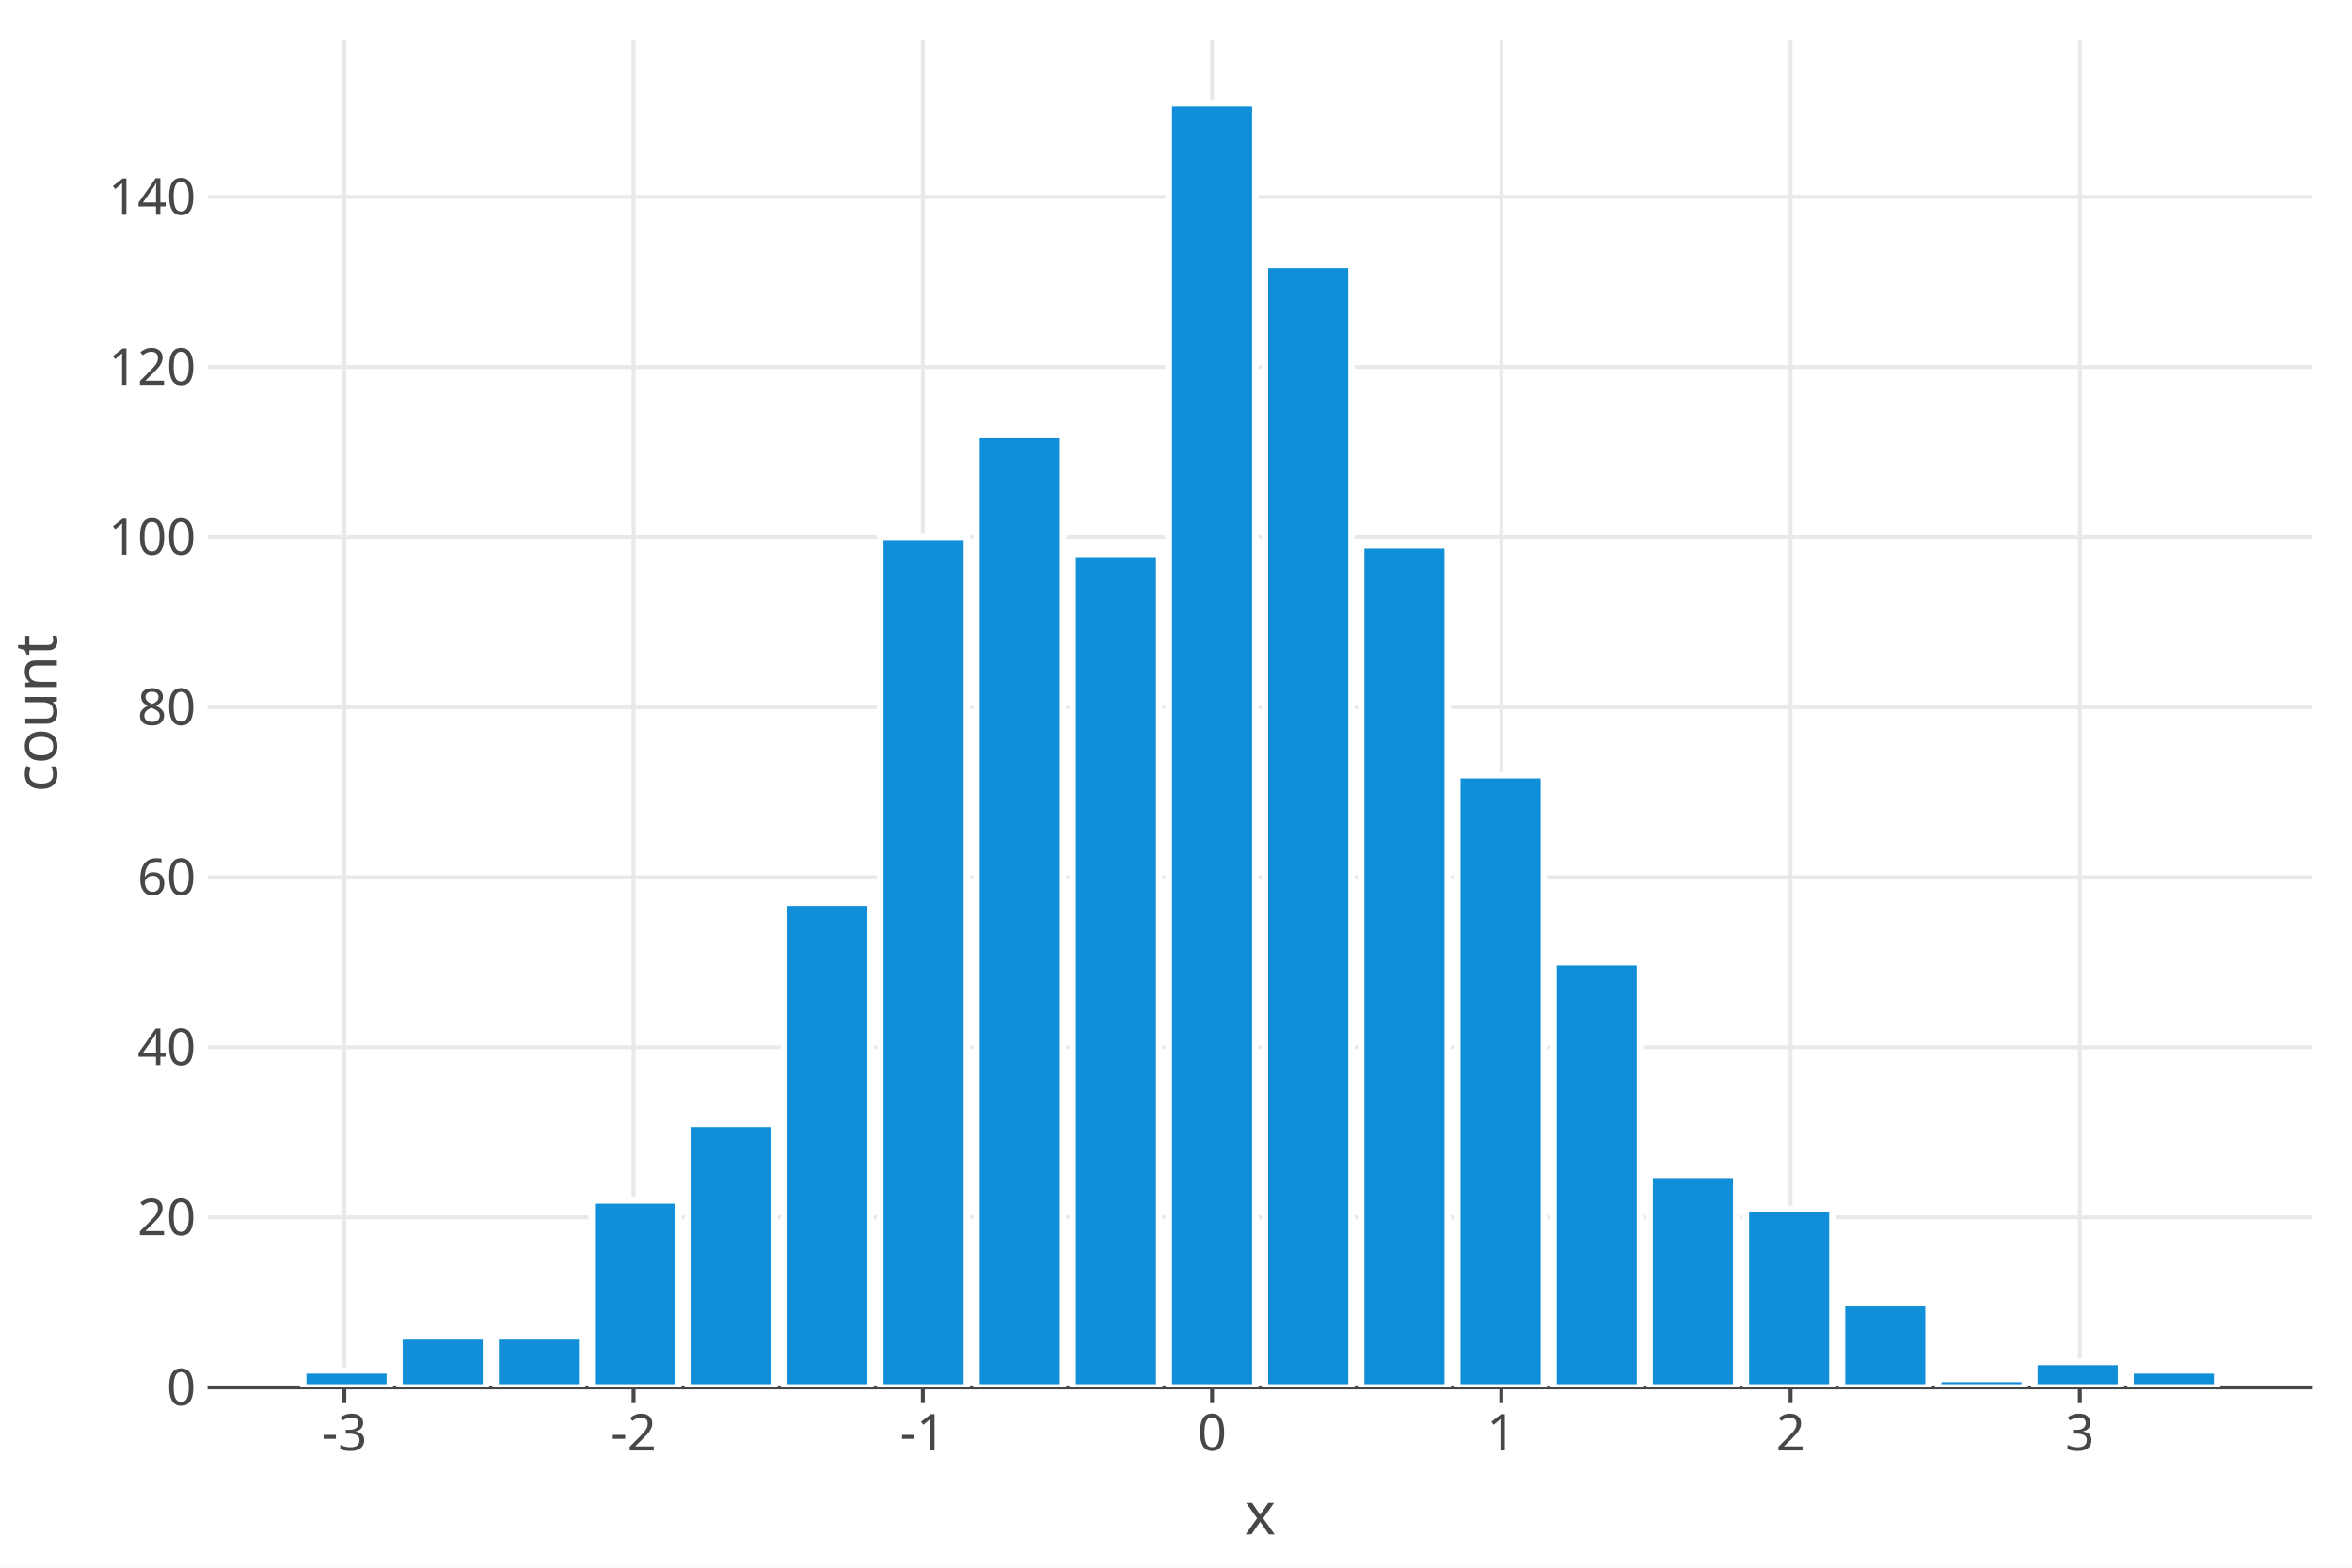
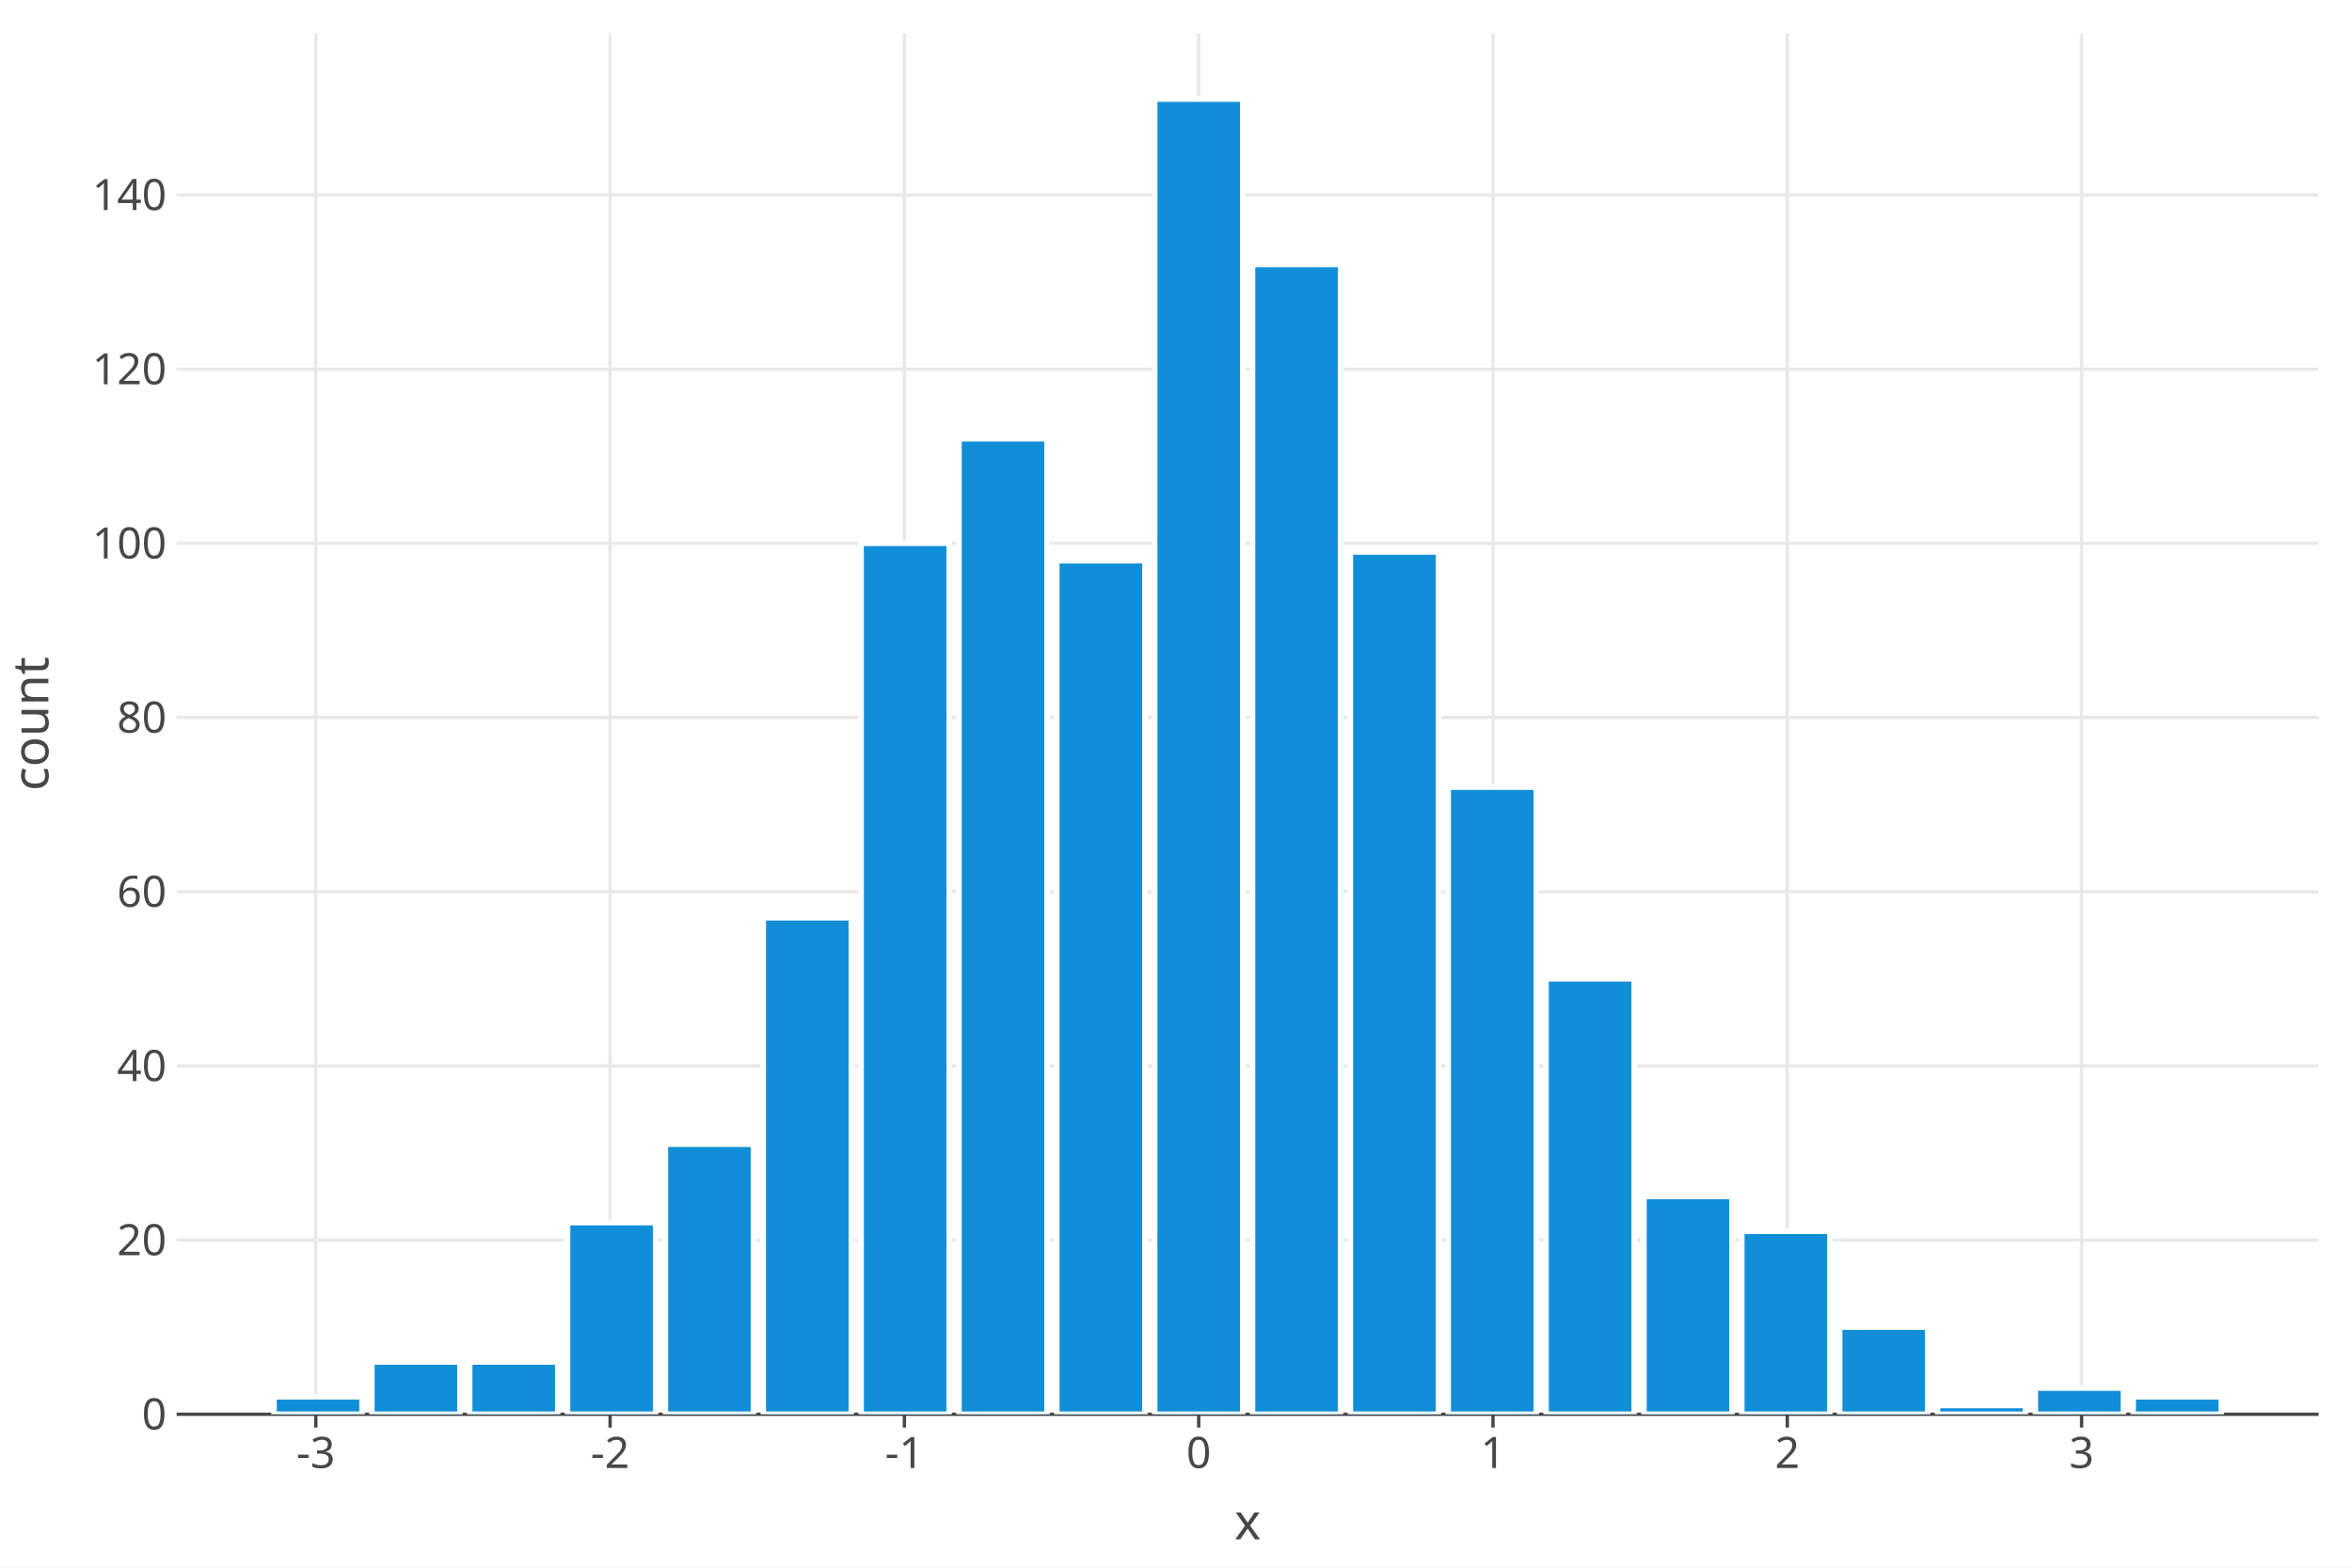
- <svg xmlns="http://www.w3.org/2000/svg" class="plt-container" width="600.0" height="400.0">
+ <svg xmlns="http://www.w3.org/2000/svg" class="plt-container" width="705.0" height="470.0">
  <style type="text/css">
  .plt-container {
   font-family: Lucida Grande, sans-serif;
   user-select: none;
   -webkit-user-select: none;
   -moz-user-select: none;
   -ms-user-select: none;
}
text {
   text-rendering: optimizeLegibility;
}
#xXxprefixXx0 .plot-title {
   fill: #474747;
   font-family: Lucida Grande, sans-serif;
   font-size: 16.0px;
   font-weight: normal;
   font-style: normal;   
}
#xXxprefixXx0 .plot-subtitle {
   fill: #474747;
   font-family: Lucida Grande, sans-serif;
   font-size: 15.0px;
   font-weight: normal;
   font-style: normal;   
}
#xXxprefixXx0 .plot-caption {
   fill: #474747;
   font-family: Lucida Grande, sans-serif;
   font-size: 13.0px;
   font-weight: normal;
   font-style: normal;   
}
#xXxprefixXx0 .legend-title {
   fill: #474747;
   font-family: Lucida Grande, sans-serif;
   font-size: 15.0px;
   font-weight: normal;
   font-style: normal;   
}
#xXxprefixXx0 .legend-item {
   fill: #474747;
   font-family: Lucida Grande, sans-serif;
   font-size: 13.0px;
   font-weight: normal;
   font-style: normal;   
}
#xXxprefixXx0 .axis-title-x {
   fill: #474747;
   font-family: Lucida Grande, sans-serif;
   font-size: 15.0px;
   font-weight: normal;
   font-style: normal;   
}
#xXxprefixXx0 .axis-text-x {
   fill: #474747;
   font-family: Lucida Grande, sans-serif;
   font-size: 13.0px;
   font-weight: normal;
   font-style: normal;   
}
#xXxprefixXx2 .axis-tooltip-text-x {
   fill: #ffffff;
   font-family: Lucida Grande, sans-serif;
   font-size: 13.0px;
   font-weight: normal;
   font-style: normal;   
}
#xXxprefixXx0 .axis-title-y {
   fill: #474747;
   font-family: Lucida Grande, sans-serif;
   font-size: 15.0px;
   font-weight: normal;
   font-style: normal;   
}
#xXxprefixXx0 .axis-text-y {
   fill: #474747;
   font-family: Lucida Grande, sans-serif;
   font-size: 13.0px;
   font-weight: normal;
   font-style: normal;   
}
#xXxprefixXx2 .axis-tooltip-text-y {
   fill: #ffffff;
   font-family: Lucida Grande, sans-serif;
   font-size: 13.0px;
   font-weight: normal;
   font-style: normal;   
}
#xXxprefixXx0 .facet-strip-text-x {
   fill: #474747;
   font-family: Lucida Grande, sans-serif;
   font-size: 13.0px;
   font-weight: normal;
   font-style: normal;   
}
#xXxprefixXx0 .facet-strip-text-y {
   fill: #474747;
   font-family: Lucida Grande, sans-serif;
   font-size: 13.0px;
   font-weight: normal;
   font-style: normal;   
}
#xXxprefixXx2 .tooltip-text {
   fill: #474747;
   font-family: Lucida Grande, sans-serif;
   font-size: 13.0px;
   font-weight: normal;
   font-style: normal;   
}
#xXxprefixXx2 .tooltip-title {
   fill: #474747;
   font-family: Lucida Grande, sans-serif;
   font-size: 13.0px;
   font-weight: bold;
   font-style: normal;   
}
#xXxprefixXx2 .tooltip-label {
   fill: #474747;
   font-family: Lucida Grande, sans-serif;
   font-size: 13.0px;
   font-weight: bold;
   font-style: normal;   
}

  </style>
  <g id="xXxprefixXx0">
-     <path fill-rule="evenodd" fill="rgb(255,255,255)" fill-opacity="1.0" d="M0.0 0.0 L0.0 400.0 L600.0 400.0 L600.0 0.0 Z">
+     <path fill-rule="evenodd" fill="rgb(255,255,255)" fill-opacity="1.0" d="M0.0 0.0 L0.0 470.0 L705.0 470.0 L705.0 0.0 Z">
    </path>
    <g transform="translate(23.0 10.0 ) ">
-       <g transform="translate(29.94182 344.0 ) ">
-         <line x1="34.896" y1="-0.0" x2="34.896" y2="-344.0" stroke="rgb(233,233,233)" stroke-opacity="1.0" stroke-width="1.0">
-         </line>
-         <line x1="108.684" y1="-0.0" x2="108.684" y2="-344.0" stroke="rgb(233,233,233)" stroke-opacity="1.0" stroke-width="1.0">
-         </line>
-         <line x1="182.473" y1="-0.0" x2="182.473" y2="-344.0" stroke="rgb(233,233,233)" stroke-opacity="1.0" stroke-width="1.0">
-         </line>
-         <line x1="256.262" y1="-0.0" x2="256.262" y2="-344.0" stroke="rgb(233,233,233)" stroke-opacity="1.0" stroke-width="1.0">
-         </line>
-         <line x1="330.051" y1="-0.0" x2="330.051" y2="-344.0" stroke="rgb(233,233,233)" stroke-opacity="1.0" stroke-width="1.0">
-         </line>
-         <line x1="403.839" y1="-0.0" x2="403.839" y2="-344.0" stroke="rgb(233,233,233)" stroke-opacity="1.0" stroke-width="1.0">
-         </line>
-         <line x1="477.628" y1="-0.0" x2="477.628" y2="-344.0" stroke="rgb(233,233,233)" stroke-opacity="1.0" stroke-width="1.0">
-         </line>
-         <g transform="translate(34.89573 0.0 ) ">
+       <g transform="translate(29.94182 414.0 ) ">
+         <line x1="41.718" y1="-0.0" x2="41.718" y2="-414.0" stroke="rgb(233,233,233)" stroke-opacity="1.0" stroke-width="1.0">
+         </line>
+         <line x1="129.933" y1="-0.0" x2="129.933" y2="-414.0" stroke="rgb(233,233,233)" stroke-opacity="1.0" stroke-width="1.0">
+         </line>
+         <line x1="218.148" y1="-0.0" x2="218.148" y2="-414.0" stroke="rgb(233,233,233)" stroke-opacity="1.0" stroke-width="1.0">
+         </line>
+         <line x1="306.364" y1="-0.0" x2="306.364" y2="-414.0" stroke="rgb(233,233,233)" stroke-opacity="1.0" stroke-width="1.0">
+         </line>
+         <line x1="394.579" y1="-0.0" x2="394.579" y2="-414.0" stroke="rgb(233,233,233)" stroke-opacity="1.0" stroke-width="1.0">
+         </line>
+         <line x1="482.794" y1="-0.0" x2="482.794" y2="-414.0" stroke="rgb(233,233,233)" stroke-opacity="1.0" stroke-width="1.0">
+         </line>
+         <line x1="571.009" y1="-0.0" x2="571.009" y2="-414.0" stroke="rgb(233,233,233)" stroke-opacity="1.0" stroke-width="1.0">
+         </line>
+         <g transform="translate(41.71817 0.0 ) ">
          <line stroke-width="1.0" stroke="rgb(71,71,71)" stroke-opacity="1.0" x2="0.0" y2="4.0">
          </line>
          <g transform="translate(0.0 7.0 ) ">
            <text class="axis-text-x" text-anchor="middle" dy="0.7em">
            -3
            </text>
          </g>
        </g>
-         <g transform="translate(108.6844 0.0 ) ">
+         <g transform="translate(129.9333 0.0 ) ">
          <line stroke-width="1.0" stroke="rgb(71,71,71)" stroke-opacity="1.0" x2="0.0" y2="4.0">
          </line>
          <g transform="translate(0.0 7.0 ) ">
            <text class="axis-text-x" text-anchor="middle" dy="0.7em">
            -2
            </text>
          </g>
        </g>
-         <g transform="translate(182.4732 0.0 ) ">
+         <g transform="translate(218.1484 0.0 ) ">
          <line stroke-width="1.0" stroke="rgb(71,71,71)" stroke-opacity="1.0" x2="0.0" y2="4.0">
          </line>
          <g transform="translate(0.0 7.0 ) ">
            <text class="axis-text-x" text-anchor="middle" dy="0.7em">
            -1
            </text>
          </g>
        </g>
-         <g transform="translate(256.2619 0.0 ) ">
+         <g transform="translate(306.3635 0.0 ) ">
          <line stroke-width="1.0" stroke="rgb(71,71,71)" stroke-opacity="1.0" x2="0.0" y2="4.0">
          </line>
          <g transform="translate(0.0 7.0 ) ">
            <text class="axis-text-x" text-anchor="middle" dy="0.7em">
            0
            </text>
          </g>
        </g>
-         <g transform="translate(330.0506 0.0 ) ">
+         <g transform="translate(394.5787 0.0 ) ">
          <line stroke-width="1.0" stroke="rgb(71,71,71)" stroke-opacity="1.0" x2="0.0" y2="4.0">
          </line>
          <g transform="translate(0.0 7.0 ) ">
            <text class="axis-text-x" text-anchor="middle" dy="0.7em">
            1
            </text>
          </g>
        </g>
-         <g transform="translate(403.8393 0.0 ) ">
+         <g transform="translate(482.7938 0.0 ) ">
          <line stroke-width="1.0" stroke="rgb(71,71,71)" stroke-opacity="1.0" x2="0.0" y2="4.0">
          </line>
          <g transform="translate(0.0 7.0 ) ">
            <text class="axis-text-x" text-anchor="middle" dy="0.7em">
            2
            </text>
          </g>
        </g>
-         <g transform="translate(477.628 0.0 ) ">
+         <g transform="translate(571.0089 0.0 ) ">
          <line stroke-width="1.0" stroke="rgb(71,71,71)" stroke-opacity="1.0" x2="0.0" y2="4.0">
          </line>
          <g transform="translate(0.0 7.0 ) ">
            <text class="axis-text-x" text-anchor="middle" dy="0.7em">
            3
            </text>
          </g>
        </g>
-         <line x1="0.0" y1="0.0" x2="537.058" y2="0.0" stroke-width="1.0" stroke="rgb(71,71,71)" stroke-opacity="1.0">
+         <line x1="0.0" y1="0.0" x2="642.058" y2="0.0" stroke-width="1.0" stroke="rgb(71,71,71)" stroke-opacity="1.0">
        </line>
      </g>
      <g transform="translate(29.94182 0.0 ) ">
-         <line x1="0.0" y1="300.607" x2="537.058" y2="300.607" stroke="rgb(233,233,233)" stroke-opacity="1.0" stroke-width="1.0">
-         </line>
-         <line x1="0.0" y1="257.213" x2="537.058" y2="257.213" stroke="rgb(233,233,233)" stroke-opacity="1.0" stroke-width="1.0">
-         </line>
-         <line x1="0.0" y1="213.82" x2="537.058" y2="213.82" stroke="rgb(233,233,233)" stroke-opacity="1.0" stroke-width="1.0">
-         </line>
-         <line x1="0.0" y1="170.427" x2="537.058" y2="170.427" stroke="rgb(233,233,233)" stroke-opacity="1.0" stroke-width="1.0">
-         </line>
-         <line x1="0.0" y1="127.034" x2="537.058" y2="127.034" stroke="rgb(233,233,233)" stroke-opacity="1.0" stroke-width="1.0">
-         </line>
-         <line x1="0.0" y1="83.64" x2="537.058" y2="83.64" stroke="rgb(233,233,233)" stroke-opacity="1.0" stroke-width="1.0">
-         </line>
-         <line x1="0.0" y1="40.247" x2="537.058" y2="40.247" stroke="rgb(233,233,233)" stroke-opacity="1.0" stroke-width="1.0">
-         </line>
-         <g transform="translate(0.0 344.0 ) ">
+         <line x1="0.0" y1="361.777" x2="642.058" y2="361.777" stroke="rgb(233,233,233)" stroke-opacity="1.0" stroke-width="1.0">
+         </line>
+         <line x1="0.0" y1="309.553" x2="642.058" y2="309.553" stroke="rgb(233,233,233)" stroke-opacity="1.0" stroke-width="1.0">
+         </line>
+         <line x1="0.0" y1="257.33" x2="642.058" y2="257.33" stroke="rgb(233,233,233)" stroke-opacity="1.0" stroke-width="1.0">
+         </line>
+         <line x1="0.0" y1="205.107" x2="642.058" y2="205.107" stroke="rgb(233,233,233)" stroke-opacity="1.0" stroke-width="1.0">
+         </line>
+         <line x1="0.0" y1="152.884" x2="642.058" y2="152.884" stroke="rgb(233,233,233)" stroke-opacity="1.0" stroke-width="1.0">
+         </line>
+         <line x1="0.0" y1="100.66" x2="642.058" y2="100.66" stroke="rgb(233,233,233)" stroke-opacity="1.0" stroke-width="1.0">
+         </line>
+         <line x1="0.0" y1="48.437" x2="642.058" y2="48.437" stroke="rgb(233,233,233)" stroke-opacity="1.0" stroke-width="1.0">
+         </line>
+         <g transform="translate(0.0 414.0 ) ">
          <g transform="translate(-3.0 0.0 ) ">
            <text class="axis-text-y" text-anchor="end" dy="0.35em">
            0
            </text>
          </g>
        </g>
-         <g transform="translate(0.0 300.6067 ) ">
+         <g transform="translate(0.0 361.7767 ) ">
          <g transform="translate(-3.0 0.0 ) ">
            <text class="axis-text-y" text-anchor="end" dy="0.35em">
            20
            </text>
          </g>
        </g>
-         <g transform="translate(0.0 257.2135 ) ">
+         <g transform="translate(0.0 309.5535 ) ">
          <g transform="translate(-3.0 0.0 ) ">
            <text class="axis-text-y" text-anchor="end" dy="0.35em">
            40
            </text>
          </g>
        </g>
-         <g transform="translate(0.0 213.8202 ) ">
+         <g transform="translate(0.0 257.3302 ) ">
          <g transform="translate(-3.0 0.0 ) ">
            <text class="axis-text-y" text-anchor="end" dy="0.35em">
            60
            </text>
          </g>
        </g>
-         <g transform="translate(0.0 170.427 ) ">
+         <g transform="translate(0.0 205.1069 ) ">
          <g transform="translate(-3.0 0.0 ) ">
            <text class="axis-text-y" text-anchor="end" dy="0.35em">
            80
            </text>
          </g>
        </g>
-         <g transform="translate(0.0 127.0337 ) ">
+         <g transform="translate(0.0 152.8836 ) ">
          <g transform="translate(-3.0 0.0 ) ">
            <text class="axis-text-y" text-anchor="end" dy="0.35em">
            100
            </text>
          </g>
        </g>
-         <g transform="translate(0.0 83.64049 ) ">
+         <g transform="translate(0.0 100.6604 ) ">
          <g transform="translate(-3.0 0.0 ) ">
            <text class="axis-text-y" text-anchor="end" dy="0.35em">
            120
            </text>
          </g>
        </g>
-         <g transform="translate(0.0 40.24724 ) ">
+         <g transform="translate(0.0 48.43709 ) ">
          <g transform="translate(-3.0 0.0 ) ">
            <text class="axis-text-y" text-anchor="end" dy="0.35em">
            140
            </text>
          </g>
        </g>
      </g>
-       <g transform="translate(29.94182 0.0 ) " clip-path="url(#xXxprefixXx1)" clip-bounds-jfx="[rect (0.0, 0.0), (537.058, 344.0)]">
+       <g transform="translate(29.94182 0.0 ) " clip-path="url(#xXxprefixXx1)" clip-bounds-jfx="[rect (0.0, 0.0), (642.058, 414.0)]">
        <defs>
          <clipPath id="xXxprefixXx1">
-             <rect x="0.0" y="0.0" width="537.058" height="344.0">
+             <rect x="0.0" y="0.0" width="642.058" height="414.0">
            </rect>
          </clipPath>
        </defs>
-         <rect x="490.565" y="339.661" height="4.339" width="22.081" stroke="rgb(255,255,255)" stroke-opacity="1.0" fill="rgb(17,142,216)" fill-opacity="1.0" stroke-width="1.65">
-         </rect>
-         <rect x="466.031" y="337.491" height="6.509" width="22.081" stroke="rgb(255,255,255)" stroke-opacity="1.0" fill="rgb(17,142,216)" fill-opacity="1.0" stroke-width="1.65">
-         </rect>
-         <rect x="441.497" y="341.83" height="2.17" width="22.081" stroke="rgb(255,255,255)" stroke-opacity="1.0" fill="rgb(17,142,216)" fill-opacity="1.0" stroke-width="1.65">
-         </rect>
-         <rect x="416.962" y="322.303" height="21.697" width="22.081" stroke="rgb(255,255,255)" stroke-opacity="1.0" fill="rgb(17,142,216)" fill-opacity="1.0" stroke-width="1.65">
-         </rect>
-         <rect x="392.428" y="298.437" height="45.563" width="22.081" stroke="rgb(255,255,255)" stroke-opacity="1.0" fill="rgb(17,142,216)" fill-opacity="1.0" stroke-width="1.65">
-         </rect>
-         <rect x="367.893" y="289.758" height="54.242" width="22.081" stroke="rgb(255,255,255)" stroke-opacity="1.0" fill="rgb(17,142,216)" fill-opacity="1.0" stroke-width="1.65">
-         </rect>
-         <rect x="343.359" y="235.517" height="108.483" width="22.081" stroke="rgb(255,255,255)" stroke-opacity="1.0" fill="rgb(17,142,216)" fill-opacity="1.0" stroke-width="1.65">
-         </rect>
-         <rect x="318.825" y="187.784" height="156.216" width="22.081" stroke="rgb(255,255,255)" stroke-opacity="1.0" fill="rgb(17,142,216)" fill-opacity="1.0" stroke-width="1.65">
-         </rect>
-         <rect x="294.29" y="129.203" height="214.797" width="22.081" stroke="rgb(255,255,255)" stroke-opacity="1.0" fill="rgb(17,142,216)" fill-opacity="1.0" stroke-width="1.65">
-         </rect>
-         <rect x="269.756" y="57.605" height="286.395" width="22.081" stroke="rgb(255,255,255)" stroke-opacity="1.0" fill="rgb(17,142,216)" fill-opacity="1.0" stroke-width="1.65">
-         </rect>
-         <rect x="245.221" y="16.381" height="327.619" width="22.081" stroke="rgb(255,255,255)" stroke-opacity="1.0" fill="rgb(17,142,216)" fill-opacity="1.0" stroke-width="1.65">
-         </rect>
-         <rect x="220.687" y="131.373" height="212.627" width="22.081" stroke="rgb(255,255,255)" stroke-opacity="1.0" fill="rgb(17,142,216)" fill-opacity="1.0" stroke-width="1.65">
-         </rect>
-         <rect x="196.153" y="100.998" height="243.002" width="22.081" stroke="rgb(255,255,255)" stroke-opacity="1.0" fill="rgb(17,142,216)" fill-opacity="1.0" stroke-width="1.65">
-         </rect>
-         <rect x="171.618" y="127.034" height="216.966" width="22.081" stroke="rgb(255,255,255)" stroke-opacity="1.0" fill="rgb(17,142,216)" fill-opacity="1.0" stroke-width="1.65">
-         </rect>
-         <rect x="147.084" y="220.329" height="123.671" width="22.081" stroke="rgb(255,255,255)" stroke-opacity="1.0" fill="rgb(17,142,216)" fill-opacity="1.0" stroke-width="1.65">
-         </rect>
-         <rect x="122.549" y="276.74" height="67.26" width="22.081" stroke="rgb(255,255,255)" stroke-opacity="1.0" fill="rgb(17,142,216)" fill-opacity="1.0" stroke-width="1.65">
-         </rect>
-         <rect x="98.015" y="296.267" height="47.733" width="22.081" stroke="rgb(255,255,255)" stroke-opacity="1.0" fill="rgb(17,142,216)" fill-opacity="1.0" stroke-width="1.65">
-         </rect>
-         <rect x="73.481" y="330.982" height="13.018" width="22.081" stroke="rgb(255,255,255)" stroke-opacity="1.0" fill="rgb(17,142,216)" fill-opacity="1.0" stroke-width="1.65">
-         </rect>
-         <rect x="48.946" y="330.982" height="13.018" width="22.081" stroke="rgb(255,255,255)" stroke-opacity="1.0" fill="rgb(17,142,216)" fill-opacity="1.0" stroke-width="1.65">
-         </rect>
-         <rect x="24.412" y="339.661" height="4.339" width="22.081" stroke="rgb(255,255,255)" stroke-opacity="1.0" fill="rgb(17,142,216)" fill-opacity="1.0" stroke-width="1.65">
+         <rect x="586.476" y="408.778" height="5.222" width="26.398" stroke="rgb(255,255,255)" stroke-opacity="1.0" fill="rgb(17,142,216)" fill-opacity="1.0" stroke-width="1.65">
+         </rect>
+         <rect x="557.145" y="406.167" height="7.833" width="26.398" stroke="rgb(255,255,255)" stroke-opacity="1.0" fill="rgb(17,142,216)" fill-opacity="1.0" stroke-width="1.65">
+         </rect>
+         <rect x="527.813" y="411.389" height="2.611" width="26.398" stroke="rgb(255,255,255)" stroke-opacity="1.0" fill="rgb(17,142,216)" fill-opacity="1.0" stroke-width="1.65">
+         </rect>
+         <rect x="498.482" y="387.888" height="26.112" width="26.398" stroke="rgb(255,255,255)" stroke-opacity="1.0" fill="rgb(17,142,216)" fill-opacity="1.0" stroke-width="1.65">
+         </rect>
+         <rect x="469.151" y="359.166" height="54.834" width="26.398" stroke="rgb(255,255,255)" stroke-opacity="1.0" fill="rgb(17,142,216)" fill-opacity="1.0" stroke-width="1.65">
+         </rect>
+         <rect x="439.82" y="348.721" height="65.279" width="26.398" stroke="rgb(255,255,255)" stroke-opacity="1.0" fill="rgb(17,142,216)" fill-opacity="1.0" stroke-width="1.65">
+         </rect>
+         <rect x="410.489" y="283.442" height="130.558" width="26.398" stroke="rgb(255,255,255)" stroke-opacity="1.0" fill="rgb(17,142,216)" fill-opacity="1.0" stroke-width="1.65">
+         </rect>
+         <rect x="381.158" y="225.996" height="188.004" width="26.398" stroke="rgb(255,255,255)" stroke-opacity="1.0" fill="rgb(17,142,216)" fill-opacity="1.0" stroke-width="1.65">
+         </rect>
+         <rect x="351.827" y="155.495" height="258.505" width="26.398" stroke="rgb(255,255,255)" stroke-opacity="1.0" fill="rgb(17,142,216)" fill-opacity="1.0" stroke-width="1.65">
+         </rect>
+         <rect x="322.496" y="69.326" height="344.674" width="26.398" stroke="rgb(255,255,255)" stroke-opacity="1.0" fill="rgb(17,142,216)" fill-opacity="1.0" stroke-width="1.65">
+         </rect>
+         <rect x="293.165" y="19.714" height="394.286" width="26.398" stroke="rgb(255,255,255)" stroke-opacity="1.0" fill="rgb(17,142,216)" fill-opacity="1.0" stroke-width="1.65">
+         </rect>
+         <rect x="263.833" y="158.106" height="255.894" width="26.398" stroke="rgb(255,255,255)" stroke-opacity="1.0" fill="rgb(17,142,216)" fill-opacity="1.0" stroke-width="1.65">
+         </rect>
+         <rect x="234.502" y="121.55" height="292.45" width="26.398" stroke="rgb(255,255,255)" stroke-opacity="1.0" fill="rgb(17,142,216)" fill-opacity="1.0" stroke-width="1.65">
+         </rect>
+         <rect x="205.171" y="152.884" height="261.116" width="26.398" stroke="rgb(255,255,255)" stroke-opacity="1.0" fill="rgb(17,142,216)" fill-opacity="1.0" stroke-width="1.65">
+         </rect>
+         <rect x="175.84" y="265.164" height="148.836" width="26.398" stroke="rgb(255,255,255)" stroke-opacity="1.0" fill="rgb(17,142,216)" fill-opacity="1.0" stroke-width="1.65">
+         </rect>
+         <rect x="146.509" y="333.054" height="80.946" width="26.398" stroke="rgb(255,255,255)" stroke-opacity="1.0" fill="rgb(17,142,216)" fill-opacity="1.0" stroke-width="1.65">
+         </rect>
+         <rect x="117.178" y="356.554" height="57.446" width="26.398" stroke="rgb(255,255,255)" stroke-opacity="1.0" fill="rgb(17,142,216)" fill-opacity="1.0" stroke-width="1.65">
+         </rect>
+         <rect x="87.847" y="398.333" height="15.667" width="26.398" stroke="rgb(255,255,255)" stroke-opacity="1.0" fill="rgb(17,142,216)" fill-opacity="1.0" stroke-width="1.65">
+         </rect>
+         <rect x="58.516" y="398.333" height="15.667" width="26.398" stroke="rgb(255,255,255)" stroke-opacity="1.0" fill="rgb(17,142,216)" fill-opacity="1.0" stroke-width="1.65">
+         </rect>
+         <rect x="29.184" y="408.778" height="5.222" width="26.398" stroke="rgb(255,255,255)" stroke-opacity="1.0" fill="rgb(17,142,216)" fill-opacity="1.0" stroke-width="1.65">
        </rect>
      </g>
    </g>
-     <g transform="translate(14.5 182.0 ) rotate(-90.0 ) ">
+     <g transform="translate(14.5 217.0 ) rotate(-90.0 ) ">
      <text class="axis-title-y" y="0.0" text-anchor="middle">
      count
      </text>
    </g>
-     <g transform="translate(321.4709 391.5 ) ">
+     <g transform="translate(373.9709 461.5 ) ">
      <text class="axis-title-x" y="0.0" text-anchor="middle">
      x
      </text>
    </g>
-     <path fill="rgb(0,0,0)" fill-opacity="0.0" stroke="rgb(71,71,71)" stroke-opacity="1.0" stroke-width="0.0" d="M0.0 0.0 L0.0 400.0 L600.0 400.0 L600.0 0.0 Z">
+     <path fill="rgb(0,0,0)" fill-opacity="0.0" stroke="rgb(71,71,71)" stroke-opacity="1.0" stroke-width="0.0" d="M0.0 0.0 L0.0 470.0 L705.0 470.0 L705.0 0.0 Z">
    </path>
  </g>
  <g id="xXxprefixXx2">
  </g>
</svg>
